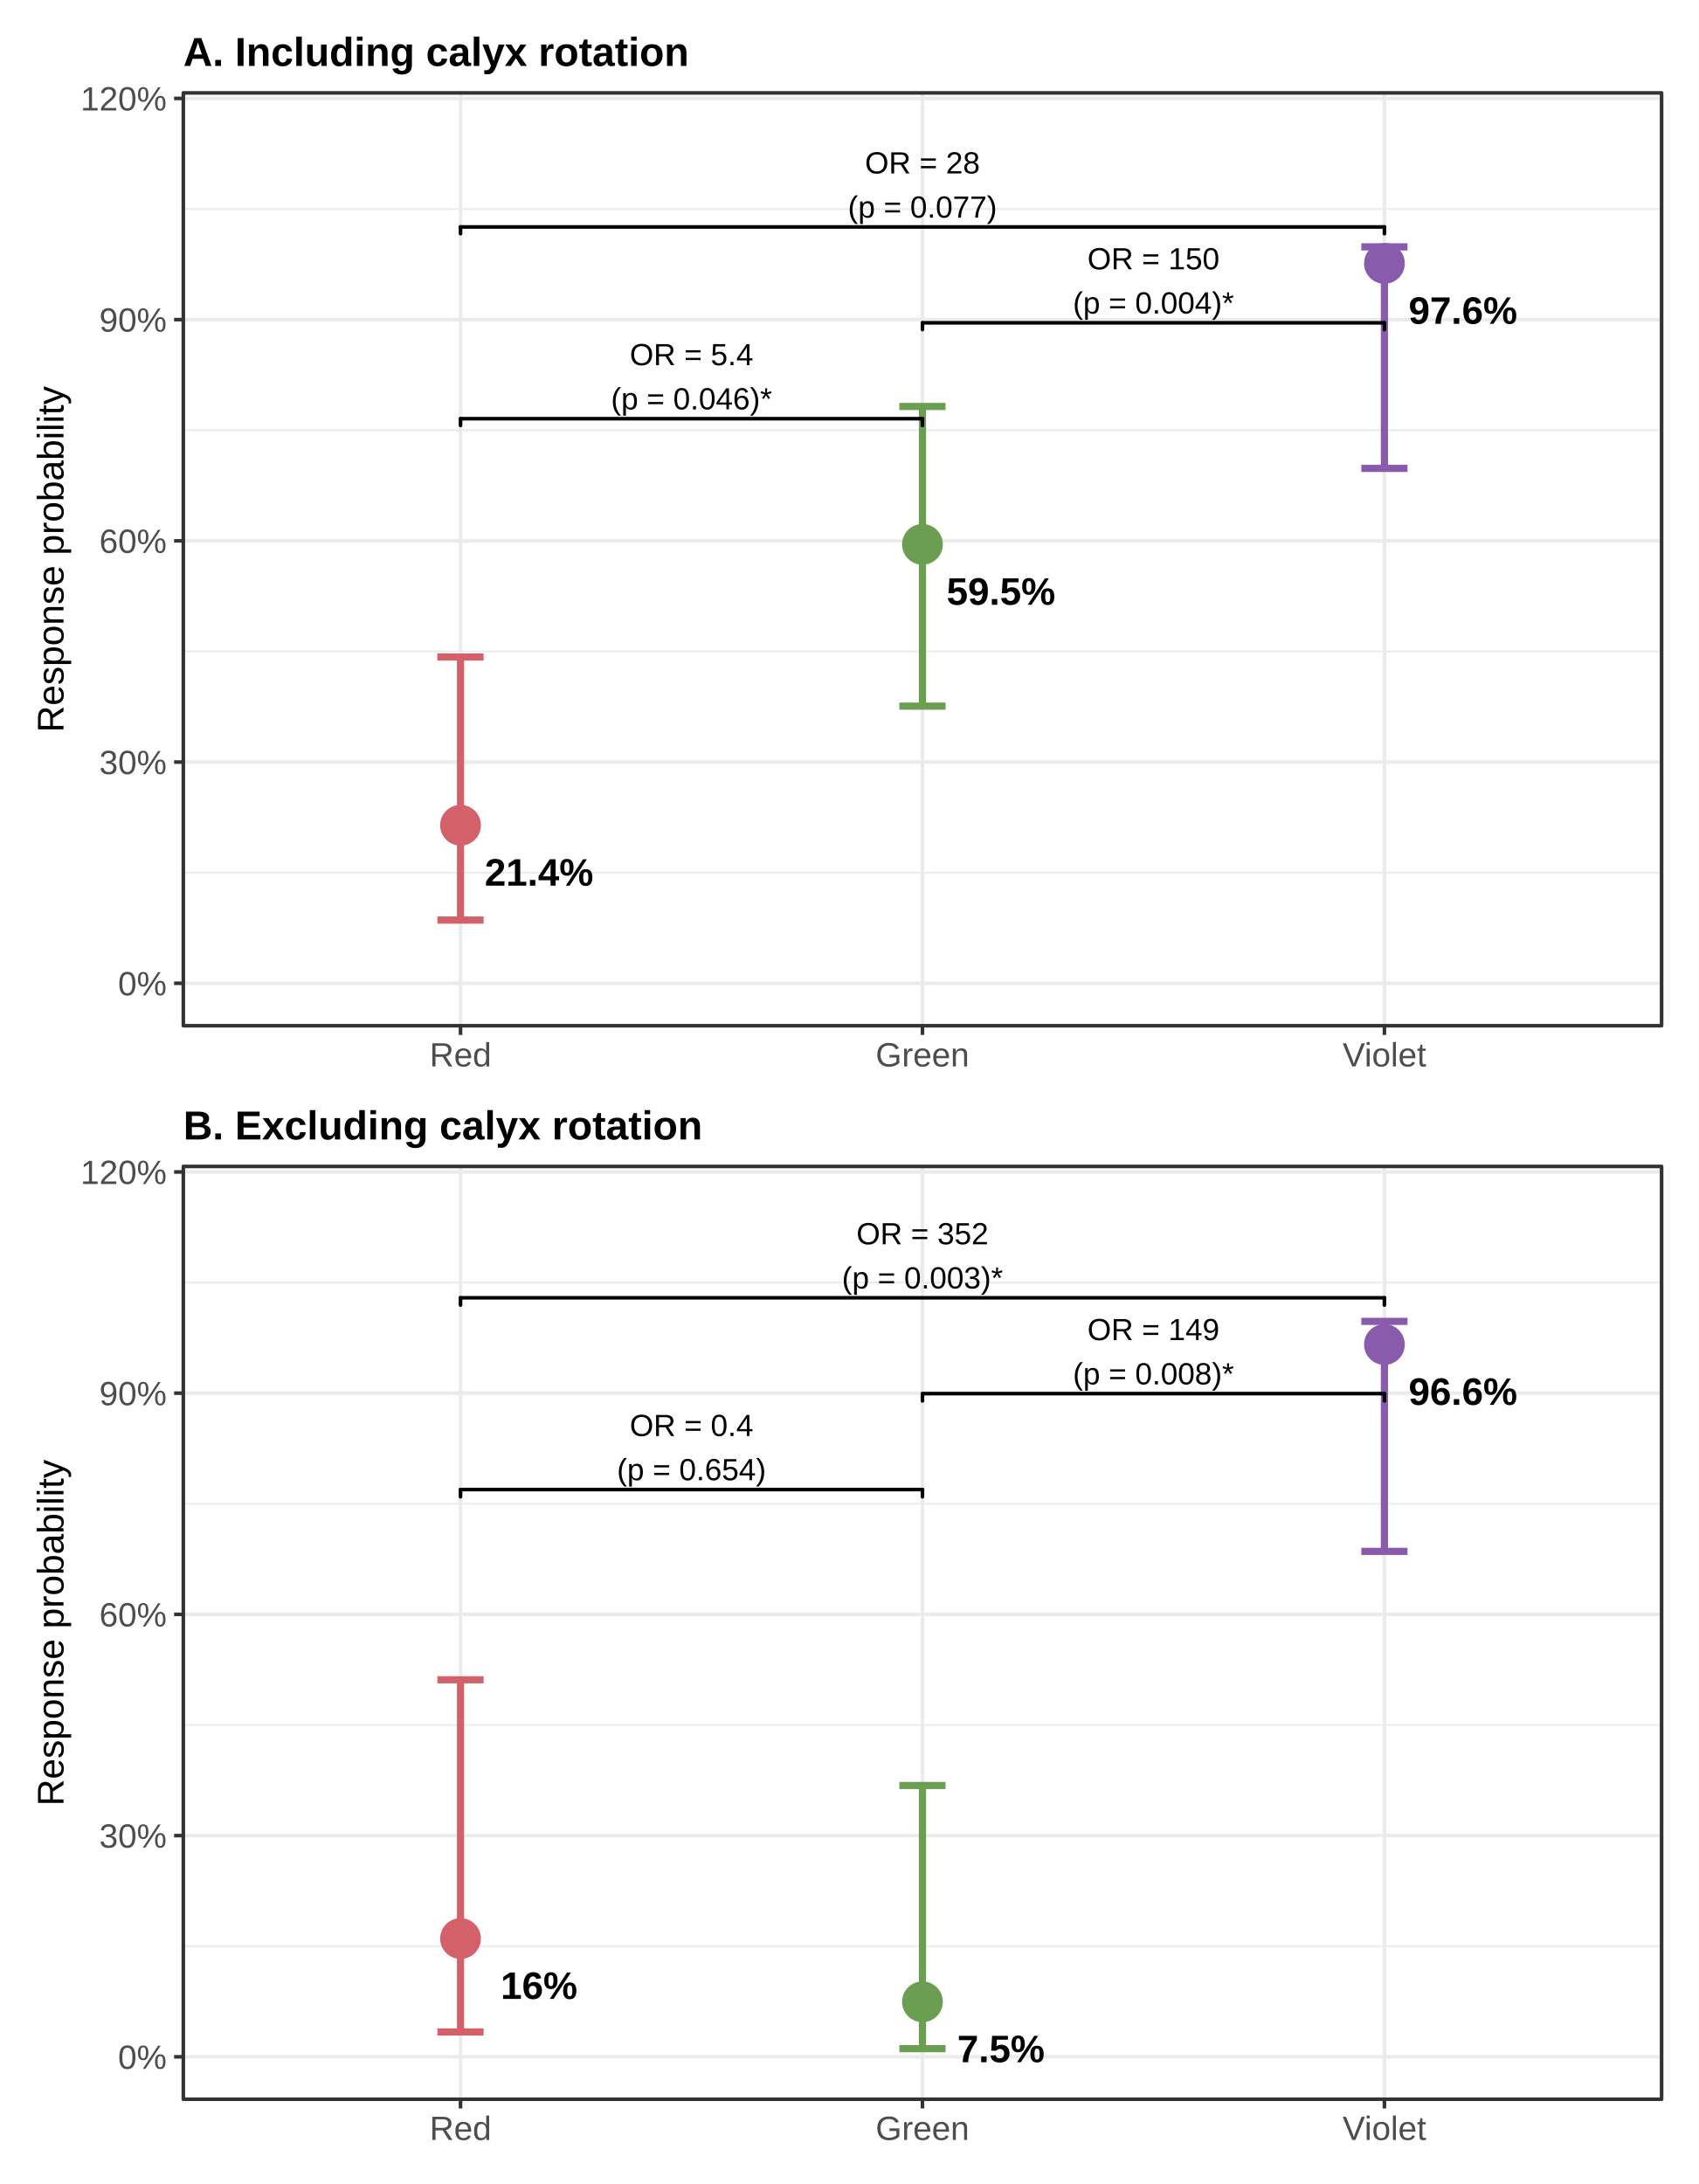
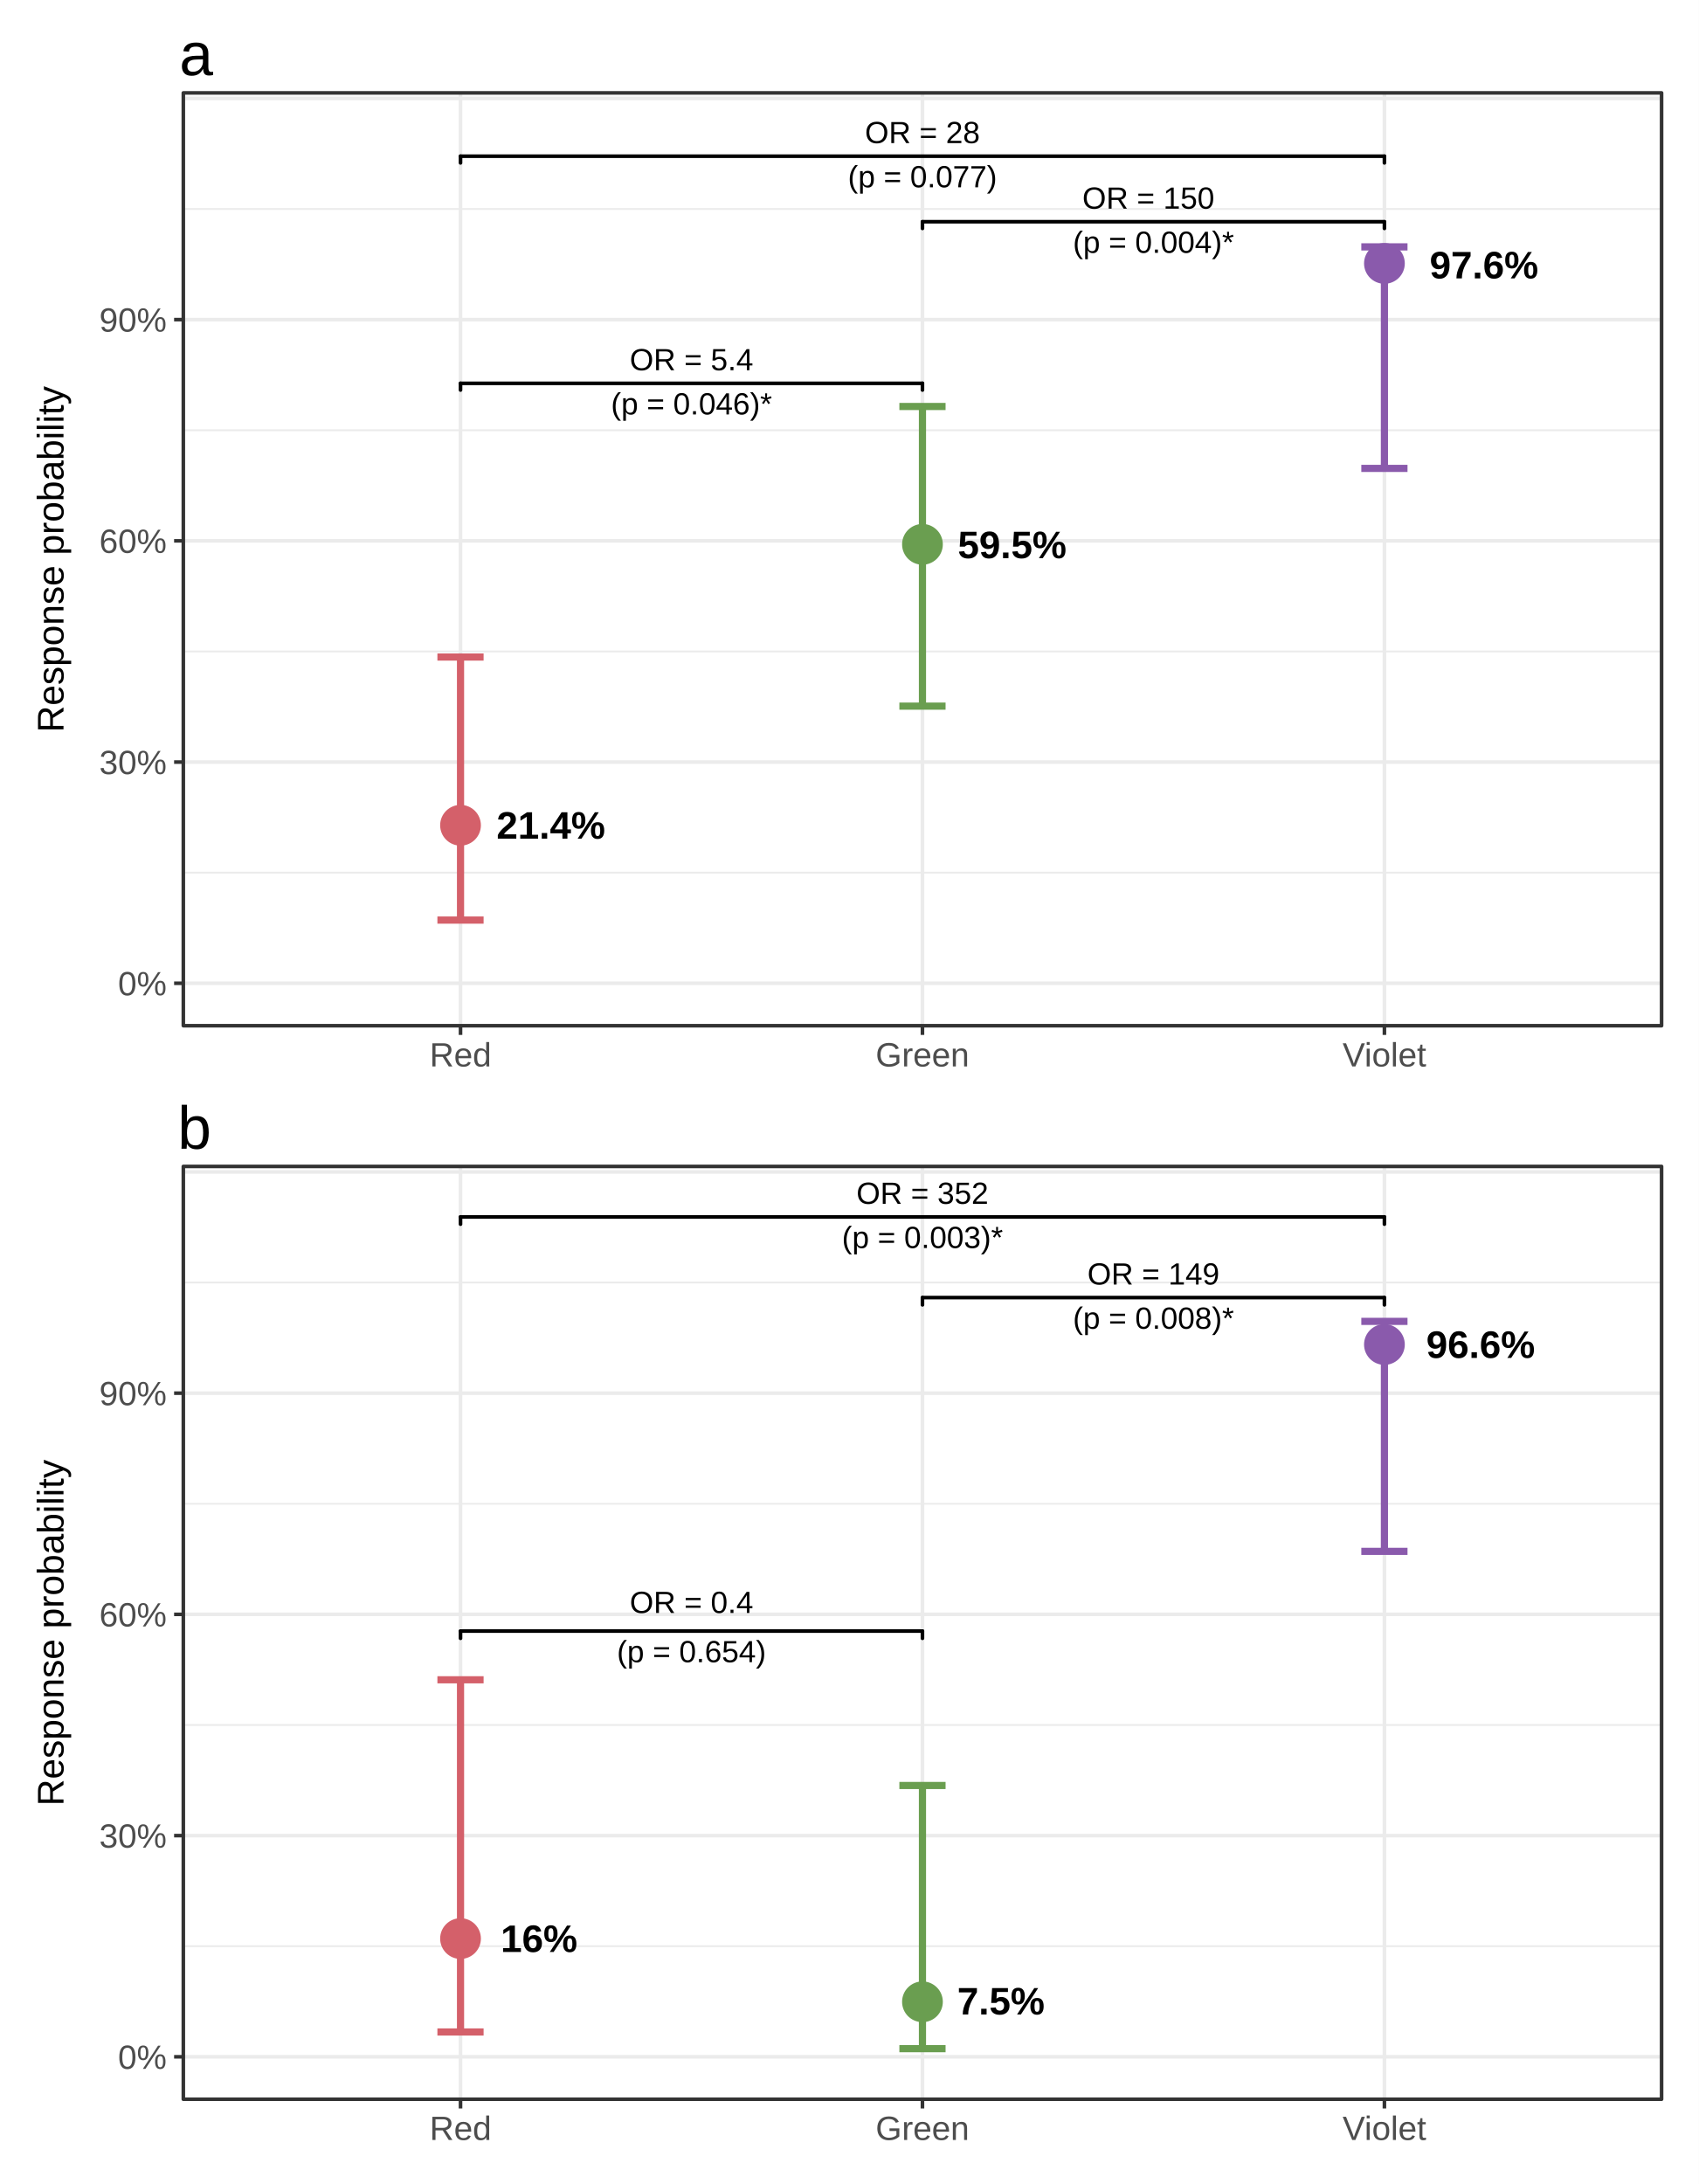
- <svg xmlns="http://www.w3.org/2000/svg" width="504.00pt" height="648.00pt" viewBox="0 0 504.00 648.00">
-   <g class="svglite">
-     <defs>
-       <style type="text/css">
+ <svg xmlns="http://www.w3.org/2000/svg" width="504.00pt" height="648.00pt" viewBox="0 0 504.00 648.00" version="1.1" id="svg76760">
+   <defs id="defs76764" />
+   <g class="svglite" id="g76758">
+     <defs id="defs76466">
+       <style type="text/css" id="style76464">
    .svglite line, .svglite polyline, .svglite polygon, .svglite path, .svglite rect, .svglite circle {
      fill: none;
      stroke: #000000;
      stroke-linecap: round;
      stroke-linejoin: round;
      stroke-miterlimit: 10.00;
    }
    .svglite text {
      white-space: pre;
    }
    .svglite g.glyphgroup path {
      fill: inherit;
      stroke: none;
    }
  </style>
    </defs>
-     <rect width="100%" height="100%" style="stroke: none; fill: #FFFFFF;" />
-     <defs>
+     <rect width="100%" height="100%" style="stroke: none; fill: #FFFFFF;" id="rect76468" />
+     <defs id="defs76473">
      <clipPath id="cpMC4wMHw1MDQuMDB8MC4wMHw2NDguMDA=">
-         <rect x="0.00" y="0.00" width="504.00" height="648.00" />
+         <rect x="0.00" y="0.00" width="504.00" height="648.00" id="rect76470" />
      </clipPath>
    </defs>
-     <g clip-path="url(#cpMC4wMHw1MDQuMDB8MC4wMHw2NDguMDA=)">
-       <rect x="0.00" y="0.00" width="504.00" height="648.00" style="stroke-width: 1.07; stroke: #FFFFFF; fill: #FFFFFF;" />
+     <g clip-path="url(#cpMC4wMHw1MDQuMDB8MC4wMHw2NDguMDA=)" id="g76477">
+       <rect x="0.00" y="0.00" width="504.00" height="648.00" style="stroke-width: 1.07; stroke: #FFFFFF; fill: #FFFFFF;" id="rect76475" />
    </g>
-     <defs>
+     <defs id="defs76482">
      <clipPath id="cpNTQuNDB8NDkzLjA0fDI3LjU2fDYyMi44NA==">
-         <rect x="54.40" y="27.56" width="438.64" height="595.29" />
+         <rect x="54.40" y="27.56" width="438.64" height="595.29" id="rect76479" />
      </clipPath>
    </defs>
-     <g clip-path="url(#cpNTQuNDB8NDkzLjA0fDI3LjU2fDYyMi44NA==)">
- </g>
-     <g clip-path="url(#cpMC4wMHw1MDQuMDB8MC4wMHw2NDguMDA=)">
- </g>
-     <defs>
+     <g clip-path="url(#cpNTQuNDB8NDkzLjA0fDI3LjU2fDYyMi44NA==)" id="g76484" />
+     <g clip-path="url(#cpMC4wMHw1MDQuMDB8MC4wMHw2NDguMDA=)" id="g76486" />
+     <defs id="defs76491">
      <clipPath id="cpNS40OHw0OTguNTJ8NS40OHwzMjQuMDA=">
-         <rect x="5.48" y="5.48" width="493.04" height="318.52" />
+         <rect x="5.48" y="5.48" width="493.04" height="318.52" id="rect76488" />
      </clipPath>
    </defs>
-     <g clip-path="url(#cpNS40OHw0OTguNTJ8NS40OHwzMjQuMDA=)">
-       <rect x="5.48" y="5.48" width="493.04" height="318.52" style="stroke-width: 1.07; stroke: #FFFFFF; fill: #FFFFFF;" />
+     <g clip-path="url(#cpNS40OHw0OTguNTJ8NS40OHwzMjQuMDA=)" id="g76495">
+       <rect x="5.48" y="5.48" width="493.04" height="318.52" style="stroke-width: 1.07; stroke: #FFFFFF; fill: #FFFFFF;" id="rect76493" />
    </g>
-     <g clip-path="url(#cpMC4wMHw1MDQuMDB8MC4wMHw2NDguMDA=)">
- </g>
-     <defs>
+     <g clip-path="url(#cpMC4wMHw1MDQuMDB8MC4wMHw2NDguMDA=)" id="g76497" />
+     <defs id="defs76502">
      <clipPath id="cpNS40OHw0OTguNTJ8MzI0LjAwfDY0Mi41Mg==">
-         <rect x="5.48" y="324.00" width="493.04" height="318.52" />
+         <rect x="5.48" y="324.00" width="493.04" height="318.52" id="rect76499" />
      </clipPath>
    </defs>
-     <g clip-path="url(#cpNS40OHw0OTguNTJ8MzI0LjAwfDY0Mi41Mg==)">
-       <rect x="5.48" y="324.00" width="493.04" height="318.52" style="stroke-width: 1.07; stroke: #FFFFFF; fill: #FFFFFF;" />
+     <g clip-path="url(#cpNS40OHw0OTguNTJ8MzI0LjAwfDY0Mi41Mg==)" id="g76506">
+       <rect x="5.48" y="324.00" width="493.04" height="318.52" style="stroke-width: 1.07; stroke: #FFFFFF; fill: #FFFFFF;" id="rect76504" />
    </g>
-     <g clip-path="url(#cpMC4wMHw1MDQuMDB8MC4wMHw2NDguMDA=)">
-       <rect x="54.40" y="27.56" width="438.64" height="276.77" style="stroke-width: 1.07; stroke: none; fill: #FFFFFF;" />
-       <polyline points="54.40,258.92 493.04,258.92 " style="stroke-width: 0.53; stroke: #EBEBEB; stroke-linecap: butt;" />
-       <polyline points="54.40,193.29 493.04,193.29 " style="stroke-width: 0.53; stroke: #EBEBEB; stroke-linecap: butt;" />
-       <polyline points="54.40,127.65 493.04,127.65 " style="stroke-width: 0.53; stroke: #EBEBEB; stroke-linecap: butt;" />
-       <polyline points="54.40,62.01 493.04,62.01 " style="stroke-width: 0.53; stroke: #EBEBEB; stroke-linecap: butt;" />
-       <polyline points="54.40,291.74 493.04,291.74 " style="stroke-width: 1.07; stroke: #EBEBEB; stroke-linecap: butt;" />
-       <polyline points="54.40,226.11 493.04,226.11 " style="stroke-width: 1.07; stroke: #EBEBEB; stroke-linecap: butt;" />
-       <polyline points="54.40,160.47 493.04,160.47 " style="stroke-width: 1.07; stroke: #EBEBEB; stroke-linecap: butt;" />
-       <polyline points="54.40,94.83 493.04,94.83 " style="stroke-width: 1.07; stroke: #EBEBEB; stroke-linecap: butt;" />
-       <polyline points="54.40,29.20 493.04,29.20 " style="stroke-width: 1.07; stroke: #EBEBEB; stroke-linecap: butt;" />
-       <polyline points="136.65,304.32 136.65,27.56 " style="stroke-width: 1.07; stroke: #EBEBEB; stroke-linecap: butt;" />
-       <polyline points="273.72,304.32 273.72,27.56 " style="stroke-width: 1.07; stroke: #EBEBEB; stroke-linecap: butt;" />
-       <polyline points="410.80,304.32 410.80,27.56 " style="stroke-width: 1.07; stroke: #EBEBEB; stroke-linecap: butt;" />
-       <polyline points="129.79,194.94 143.50,194.94 " style="stroke-width: 2.13; stroke: #D4606A; stroke-linecap: butt;" />
-       <polyline points="136.65,194.94 136.65,272.99 " style="stroke-width: 2.13; stroke: #D4606A; stroke-linecap: butt;" />
-       <polyline points="129.79,272.99 143.50,272.99 " style="stroke-width: 2.13; stroke: #D4606A; stroke-linecap: butt;" />
-       <polyline points="266.87,120.61 280.58,120.61 " style="stroke-width: 2.13; stroke: #6A9E50; stroke-linecap: butt;" />
-       <polyline points="273.72,120.61 273.72,209.51 " style="stroke-width: 2.13; stroke: #6A9E50; stroke-linecap: butt;" />
-       <polyline points="266.87,209.51 280.58,209.51 " style="stroke-width: 2.13; stroke: #6A9E50; stroke-linecap: butt;" />
-       <polyline points="403.94,73.25 417.65,73.25 " style="stroke-width: 2.13; stroke: #8A5AAC; stroke-linecap: butt;" />
-       <polyline points="410.80,73.25 410.80,138.98 " style="stroke-width: 2.13; stroke: #8A5AAC; stroke-linecap: butt;" />
-       <polyline points="403.94,138.98 417.65,138.98 " style="stroke-width: 2.13; stroke: #8A5AAC; stroke-linecap: butt;" />
-       <circle cx="136.65" cy="244.86" r="5.69" style="stroke-width: 0.71; stroke: #D4606A; fill: #D4606A;" />
-       <circle cx="273.72" cy="161.51" r="5.69" style="stroke-width: 0.71; stroke: #6A9E50; fill: #6A9E50;" />
-       <circle cx="410.80" cy="78.16" r="5.69" style="stroke-width: 0.71; stroke: #8A5AAC; fill: #8A5AAC;" />
-       <text x="159.95" y="262.77" text-anchor="middle" style="font-size: 11.38px; font-weight: bold; font-family: &quot;Arial&quot;;" textLength="32.25px" lengthAdjust="spacingAndGlyphs">21.4%</text>
-       <text x="297.02" y="179.43" text-anchor="middle" style="font-size: 11.38px; font-weight: bold; font-family: &quot;Arial&quot;;" textLength="32.25px" lengthAdjust="spacingAndGlyphs">59.5%</text>
-       <text x="434.10" y="96.08" text-anchor="middle" style="font-size: 11.38px; font-weight: bold; font-family: &quot;Arial&quot;;" textLength="32.25px" lengthAdjust="spacingAndGlyphs">97.6%</text>
-       <text x="342.26" y="79.91" text-anchor="middle" style="font-size: 9.10px; font-family: &quot;Arial&quot;;" textLength="39.20px" lengthAdjust="spacingAndGlyphs">OR = 150</text>
-       <text x="342.26" y="93.02" text-anchor="middle" style="font-size: 9.10px; font-family: &quot;Arial&quot;;" textLength="47.81px" lengthAdjust="spacingAndGlyphs">(p = 0.004)*</text>
-       <line x1="273.72" y1="97.78" x2="273.72" y2="95.79" style="stroke-width: 1.07;" />
-       <line x1="273.72" y1="95.79" x2="410.80" y2="95.79" style="stroke-width: 1.07;" />
-       <line x1="410.80" y1="95.79" x2="410.80" y2="97.78" style="stroke-width: 1.07;" />
-       <text x="205.19" y="108.35" text-anchor="middle" style="font-size: 9.10px; font-family: &quot;Arial&quot;;" textLength="36.67px" lengthAdjust="spacingAndGlyphs">OR = 5.4</text>
-       <text x="205.19" y="121.46" text-anchor="middle" style="font-size: 9.10px; font-family: &quot;Arial&quot;;" textLength="47.81px" lengthAdjust="spacingAndGlyphs">(p = 0.046)*</text>
-       <line x1="273.72" y1="126.23" x2="273.72" y2="124.23" style="stroke-width: 1.07;" />
-       <line x1="273.72" y1="124.23" x2="136.65" y2="124.23" style="stroke-width: 1.07;" />
-       <line x1="136.65" y1="124.23" x2="136.65" y2="126.23" style="stroke-width: 1.07;" />
-       <text x="273.72" y="51.46" text-anchor="middle" style="font-size: 9.10px; font-family: &quot;Arial&quot;;" textLength="34.14px" lengthAdjust="spacingAndGlyphs">OR = 28</text>
-       <text x="273.72" y="64.57" text-anchor="middle" style="font-size: 9.10px; font-family: &quot;Arial&quot;;" textLength="44.28px" lengthAdjust="spacingAndGlyphs">(p = 0.077)</text>
-       <line x1="136.65" y1="69.34" x2="136.65" y2="67.34" style="stroke-width: 1.07;" />
-       <line x1="136.65" y1="67.34" x2="410.80" y2="67.34" style="stroke-width: 1.07;" />
-       <line x1="410.80" y1="67.34" x2="410.80" y2="69.34" style="stroke-width: 1.07;" />
-       <rect x="54.40" y="27.56" width="438.64" height="276.77" style="stroke-width: 1.07; stroke: #333333;" />
-       <text x="49.47" y="295.32" text-anchor="end" style="font-size: 10.00px;fill: #4D4D4D; font-family: &quot;Arial&quot;;" textLength="14.45px" lengthAdjust="spacingAndGlyphs">0%</text>
-       <text x="49.47" y="229.69" text-anchor="end" style="font-size: 10.00px;fill: #4D4D4D; font-family: &quot;Arial&quot;;" textLength="20.02px" lengthAdjust="spacingAndGlyphs">30%</text>
-       <text x="49.47" y="164.05" text-anchor="end" style="font-size: 10.00px;fill: #4D4D4D; font-family: &quot;Arial&quot;;" textLength="20.02px" lengthAdjust="spacingAndGlyphs">60%</text>
-       <text x="49.47" y="98.41" text-anchor="end" style="font-size: 10.00px;fill: #4D4D4D; font-family: &quot;Arial&quot;;" textLength="20.02px" lengthAdjust="spacingAndGlyphs">90%</text>
-       <text x="49.47" y="32.78" text-anchor="end" style="font-size: 10.00px;fill: #4D4D4D; font-family: &quot;Arial&quot;;" textLength="25.58px" lengthAdjust="spacingAndGlyphs">120%</text>
-       <polyline points="51.66,291.74 54.40,291.74 " style="stroke-width: 1.07; stroke: #333333; stroke-linecap: butt;" />
-       <polyline points="51.66,226.11 54.40,226.11 " style="stroke-width: 1.07; stroke: #333333; stroke-linecap: butt;" />
-       <polyline points="51.66,160.47 54.40,160.47 " style="stroke-width: 1.07; stroke: #333333; stroke-linecap: butt;" />
-       <polyline points="51.66,94.83 54.40,94.83 " style="stroke-width: 1.07; stroke: #333333; stroke-linecap: butt;" />
-       <polyline points="51.66,29.20 54.40,29.20 " style="stroke-width: 1.07; stroke: #333333; stroke-linecap: butt;" />
-       <polyline points="136.65,307.06 136.65,304.32 " style="stroke-width: 1.07; stroke: #333333; stroke-linecap: butt;" />
-       <polyline points="273.72,307.06 273.72,304.32 " style="stroke-width: 1.07; stroke: #333333; stroke-linecap: butt;" />
-       <polyline points="410.80,307.06 410.80,304.32 " style="stroke-width: 1.07; stroke: #333333; stroke-linecap: butt;" />
-       <text x="136.65" y="316.42" text-anchor="middle" style="font-size: 10.00px;fill: #4D4D4D; font-family: &quot;Arial&quot;;" textLength="18.34px" lengthAdjust="spacingAndGlyphs">Red</text>
-       <text x="273.72" y="316.42" text-anchor="middle" style="font-size: 10.00px;fill: #4D4D4D; font-family: &quot;Arial&quot;;" textLength="27.80px" lengthAdjust="spacingAndGlyphs">Green</text>
-       <text x="410.80" y="316.42" text-anchor="middle" style="font-size: 10.00px;fill: #4D4D4D; font-family: &quot;Arial&quot;;" textLength="24.83px" lengthAdjust="spacingAndGlyphs">Violet</text>
-       <text transform="translate(18.84,165.94) rotate(-90)" text-anchor="middle" style="font-size: 11.00px; font-family: &quot;Arial&quot;;" textLength="102.78px" lengthAdjust="spacingAndGlyphs">Response probability</text>
-       <text x="54.40" y="19.56" style="font-size: 12.00px; font-weight: bold; font-family: &quot;Arial&quot;;" textLength="149.95px" lengthAdjust="spacingAndGlyphs">A. Including calyx rotation</text>
-       <rect x="54.40" y="346.08" width="438.64" height="276.77" style="stroke-width: 1.07; stroke: none; fill: #FFFFFF;" />
-       <polyline points="54.40,577.44 493.04,577.44 " style="stroke-width: 0.53; stroke: #EBEBEB; stroke-linecap: butt;" />
-       <polyline points="54.40,511.81 493.04,511.81 " style="stroke-width: 0.53; stroke: #EBEBEB; stroke-linecap: butt;" />
-       <polyline points="54.40,446.17 493.04,446.17 " style="stroke-width: 0.53; stroke: #EBEBEB; stroke-linecap: butt;" />
-       <polyline points="54.40,380.53 493.04,380.53 " style="stroke-width: 0.53; stroke: #EBEBEB; stroke-linecap: butt;" />
-       <polyline points="54.40,610.26 493.04,610.26 " style="stroke-width: 1.07; stroke: #EBEBEB; stroke-linecap: butt;" />
-       <polyline points="54.40,544.63 493.04,544.63 " style="stroke-width: 1.07; stroke: #EBEBEB; stroke-linecap: butt;" />
-       <polyline points="54.40,478.99 493.04,478.99 " style="stroke-width: 1.07; stroke: #EBEBEB; stroke-linecap: butt;" />
-       <polyline points="54.40,413.35 493.04,413.35 " style="stroke-width: 1.07; stroke: #EBEBEB; stroke-linecap: butt;" />
-       <polyline points="54.40,347.72 493.04,347.72 " style="stroke-width: 1.07; stroke: #EBEBEB; stroke-linecap: butt;" />
-       <polyline points="136.65,622.84 136.65,346.08 " style="stroke-width: 1.07; stroke: #EBEBEB; stroke-linecap: butt;" />
-       <polyline points="273.72,622.84 273.72,346.08 " style="stroke-width: 1.07; stroke: #EBEBEB; stroke-linecap: butt;" />
-       <polyline points="410.80,622.84 410.80,346.08 " style="stroke-width: 1.07; stroke: #EBEBEB; stroke-linecap: butt;" />
-       <polyline points="129.79,498.40 143.50,498.40 " style="stroke-width: 2.13; stroke: #D4606A; stroke-linecap: butt;" />
-       <polyline points="136.65,498.40 136.65,602.89 " style="stroke-width: 2.13; stroke: #D4606A; stroke-linecap: butt;" />
-       <polyline points="129.79,602.89 143.50,602.89 " style="stroke-width: 2.13; stroke: #D4606A; stroke-linecap: butt;" />
-       <polyline points="266.87,529.76 280.58,529.76 " style="stroke-width: 2.13; stroke: #6A9E50; stroke-linecap: butt;" />
-       <polyline points="273.72,529.76 273.72,607.85 " style="stroke-width: 2.13; stroke: #6A9E50; stroke-linecap: butt;" />
-       <polyline points="266.87,607.85 280.58,607.85 " style="stroke-width: 2.13; stroke: #6A9E50; stroke-linecap: butt;" />
-       <polyline points="403.94,392.06 417.65,392.06 " style="stroke-width: 2.13; stroke: #8A5AAC; stroke-linecap: butt;" />
-       <polyline points="410.80,392.06 410.80,460.30 " style="stroke-width: 2.13; stroke: #8A5AAC; stroke-linecap: butt;" />
-       <polyline points="403.94,460.30 417.65,460.30 " style="stroke-width: 2.13; stroke: #8A5AAC; stroke-linecap: butt;" />
-       <circle cx="136.65" cy="575.18" r="5.69" style="stroke-width: 0.71; stroke: #D4606A; fill: #D4606A;" />
-       <circle cx="273.72" cy="593.94" r="5.69" style="stroke-width: 0.71; stroke: #6A9E50; fill: #6A9E50;" />
-       <circle cx="410.80" cy="398.92" r="5.69" style="stroke-width: 0.71; stroke: #8A5AAC; fill: #8A5AAC;" />
-       <text x="159.95" y="593.09" text-anchor="middle" style="font-size: 11.38px; font-weight: bold; font-family: &quot;Arial&quot;;" textLength="22.77px" lengthAdjust="spacingAndGlyphs">16%</text>
-       <text x="297.02" y="611.86" text-anchor="middle" style="font-size: 11.38px; font-weight: bold; font-family: &quot;Arial&quot;;" textLength="25.92px" lengthAdjust="spacingAndGlyphs">7.5%</text>
-       <text x="434.10" y="416.83" text-anchor="middle" style="font-size: 11.38px; font-weight: bold; font-family: &quot;Arial&quot;;" textLength="32.25px" lengthAdjust="spacingAndGlyphs">96.6%</text>
-       <text x="342.26" y="397.62" text-anchor="middle" style="font-size: 9.10px; font-family: &quot;Arial&quot;;" textLength="39.20px" lengthAdjust="spacingAndGlyphs">OR = 149</text>
-       <text x="342.26" y="410.74" text-anchor="middle" style="font-size: 9.10px; font-family: &quot;Arial&quot;;" textLength="47.81px" lengthAdjust="spacingAndGlyphs">(p = 0.008)*</text>
-       <line x1="273.72" y1="415.66" x2="273.72" y2="413.50" style="stroke-width: 1.07;" />
-       <line x1="273.72" y1="413.50" x2="410.80" y2="413.50" style="stroke-width: 1.07;" />
-       <line x1="410.80" y1="413.50" x2="410.80" y2="415.66" style="stroke-width: 1.07;" />
-       <text x="205.19" y="426.07" text-anchor="middle" style="font-size: 9.10px; font-family: &quot;Arial&quot;;" textLength="36.67px" lengthAdjust="spacingAndGlyphs">OR = 0.4</text>
-       <text x="205.19" y="439.18" text-anchor="middle" style="font-size: 9.10px; font-family: &quot;Arial&quot;;" textLength="44.28px" lengthAdjust="spacingAndGlyphs">(p = 0.654)</text>
-       <line x1="273.72" y1="444.10" x2="273.72" y2="441.95" style="stroke-width: 1.07;" />
-       <line x1="273.72" y1="441.95" x2="136.65" y2="441.95" style="stroke-width: 1.07;" />
-       <line x1="136.65" y1="441.95" x2="136.65" y2="444.10" style="stroke-width: 1.07;" />
-       <text x="273.72" y="369.18" text-anchor="middle" style="font-size: 9.10px; font-family: &quot;Arial&quot;;" textLength="39.20px" lengthAdjust="spacingAndGlyphs">OR = 352</text>
-       <text x="273.72" y="382.29" text-anchor="middle" style="font-size: 9.10px; font-family: &quot;Arial&quot;;" textLength="47.81px" lengthAdjust="spacingAndGlyphs">(p = 0.003)*</text>
-       <line x1="136.65" y1="387.22" x2="136.65" y2="385.06" style="stroke-width: 1.07;" />
-       <line x1="136.65" y1="385.06" x2="410.80" y2="385.06" style="stroke-width: 1.07;" />
-       <line x1="410.80" y1="385.06" x2="410.80" y2="387.22" style="stroke-width: 1.07;" />
-       <rect x="54.40" y="346.08" width="438.64" height="276.77" style="stroke-width: 1.07; stroke: #333333;" />
-       <text x="49.47" y="613.84" text-anchor="end" style="font-size: 10.00px;fill: #4D4D4D; font-family: &quot;Arial&quot;;" textLength="14.45px" lengthAdjust="spacingAndGlyphs">0%</text>
-       <text x="49.47" y="548.21" text-anchor="end" style="font-size: 10.00px;fill: #4D4D4D; font-family: &quot;Arial&quot;;" textLength="20.02px" lengthAdjust="spacingAndGlyphs">30%</text>
-       <text x="49.47" y="482.57" text-anchor="end" style="font-size: 10.00px;fill: #4D4D4D; font-family: &quot;Arial&quot;;" textLength="20.02px" lengthAdjust="spacingAndGlyphs">60%</text>
-       <text x="49.47" y="416.94" text-anchor="end" style="font-size: 10.00px;fill: #4D4D4D; font-family: &quot;Arial&quot;;" textLength="20.02px" lengthAdjust="spacingAndGlyphs">90%</text>
-       <text x="49.47" y="351.30" text-anchor="end" style="font-size: 10.00px;fill: #4D4D4D; font-family: &quot;Arial&quot;;" textLength="25.58px" lengthAdjust="spacingAndGlyphs">120%</text>
-       <polyline points="51.66,610.26 54.40,610.26 " style="stroke-width: 1.07; stroke: #333333; stroke-linecap: butt;" />
-       <polyline points="51.66,544.63 54.40,544.63 " style="stroke-width: 1.07; stroke: #333333; stroke-linecap: butt;" />
-       <polyline points="51.66,478.99 54.40,478.99 " style="stroke-width: 1.07; stroke: #333333; stroke-linecap: butt;" />
-       <polyline points="51.66,413.35 54.40,413.35 " style="stroke-width: 1.07; stroke: #333333; stroke-linecap: butt;" />
-       <polyline points="51.66,347.72 54.40,347.72 " style="stroke-width: 1.07; stroke: #333333; stroke-linecap: butt;" />
-       <polyline points="136.65,625.58 136.65,622.84 " style="stroke-width: 1.07; stroke: #333333; stroke-linecap: butt;" />
-       <polyline points="273.72,625.58 273.72,622.84 " style="stroke-width: 1.07; stroke: #333333; stroke-linecap: butt;" />
-       <polyline points="410.80,625.58 410.80,622.84 " style="stroke-width: 1.07; stroke: #333333; stroke-linecap: butt;" />
-       <text x="136.65" y="634.94" text-anchor="middle" style="font-size: 10.00px;fill: #4D4D4D; font-family: &quot;Arial&quot;;" textLength="18.34px" lengthAdjust="spacingAndGlyphs">Red</text>
-       <text x="273.72" y="634.94" text-anchor="middle" style="font-size: 10.00px;fill: #4D4D4D; font-family: &quot;Arial&quot;;" textLength="27.80px" lengthAdjust="spacingAndGlyphs">Green</text>
-       <text x="410.80" y="634.94" text-anchor="middle" style="font-size: 10.00px;fill: #4D4D4D; font-family: &quot;Arial&quot;;" textLength="24.83px" lengthAdjust="spacingAndGlyphs">Violet</text>
-       <text transform="translate(18.84,484.46) rotate(-90)" text-anchor="middle" style="font-size: 11.00px; font-family: &quot;Arial&quot;;" textLength="102.78px" lengthAdjust="spacingAndGlyphs">Response probability</text>
-       <text x="54.40" y="338.08" style="font-size: 12.00px; font-weight: bold; font-family: &quot;Arial&quot;;" textLength="153.97px" lengthAdjust="spacingAndGlyphs">B. Excluding calyx rotation</text>
+     <g clip-path="url(#cpMC4wMHw1MDQuMDB8MC4wMHw2NDguMDA=)" id="g76756">
+       <rect x="54.40" y="27.56" width="438.64" height="276.77" style="stroke-width: 1.07; stroke: none; fill: #FFFFFF;" id="rect76508" />
+       <polyline points="54.40,258.92 493.04,258.92 " style="stroke-width: 0.53; stroke: #EBEBEB; stroke-linecap: butt;" id="polyline76510" />
+       <polyline points="54.40,193.29 493.04,193.29 " style="stroke-width: 0.53; stroke: #EBEBEB; stroke-linecap: butt;" id="polyline76512" />
+       <polyline points="54.40,127.65 493.04,127.65 " style="stroke-width: 0.53; stroke: #EBEBEB; stroke-linecap: butt;" id="polyline76514" />
+       <polyline points="54.40,62.01 493.04,62.01 " style="stroke-width: 0.53; stroke: #EBEBEB; stroke-linecap: butt;" id="polyline76516" />
+       <polyline points="54.40,291.74 493.04,291.74 " style="stroke-width: 1.07; stroke: #EBEBEB; stroke-linecap: butt;" id="polyline76518" />
+       <polyline points="54.40,226.11 493.04,226.11 " style="stroke-width: 1.07; stroke: #EBEBEB; stroke-linecap: butt;" id="polyline76520" />
+       <polyline points="54.40,160.47 493.04,160.47 " style="stroke-width: 1.07; stroke: #EBEBEB; stroke-linecap: butt;" id="polyline76522" />
+       <polyline points="54.40,94.83 493.04,94.83 " style="stroke-width: 1.07; stroke: #EBEBEB; stroke-linecap: butt;" id="polyline76524" />
+       <polyline points="54.40,29.20 493.04,29.20 " style="stroke-width: 1.07; stroke: #EBEBEB; stroke-linecap: butt;" id="polyline76526" />
+       <polyline points="136.65,304.32 136.65,27.56 " style="stroke-width: 1.07; stroke: #EBEBEB; stroke-linecap: butt;" id="polyline76528" />
+       <polyline points="273.72,304.32 273.72,27.56 " style="stroke-width: 1.07; stroke: #EBEBEB; stroke-linecap: butt;" id="polyline76530" />
+       <polyline points="410.80,304.32 410.80,27.56 " style="stroke-width: 1.07; stroke: #EBEBEB; stroke-linecap: butt;" id="polyline76532" />
+       <polyline points="129.79,194.94 143.50,194.94 " style="stroke-width: 2.13; stroke: #D4606A; stroke-linecap: butt;" id="polyline76534" />
+       <polyline points="136.65,194.94 136.65,272.99 " style="stroke-width: 2.13; stroke: #D4606A; stroke-linecap: butt;" id="polyline76536" />
+       <polyline points="129.79,272.99 143.50,272.99 " style="stroke-width: 2.13; stroke: #D4606A; stroke-linecap: butt;" id="polyline76538" />
+       <polyline points="266.87,120.61 280.58,120.61 " style="stroke-width: 2.13; stroke: #6A9E50; stroke-linecap: butt;" id="polyline76540" />
+       <polyline points="273.72,120.61 273.72,209.51 " style="stroke-width: 2.13; stroke: #6A9E50; stroke-linecap: butt;" id="polyline76542" />
+       <polyline points="266.87,209.51 280.58,209.51 " style="stroke-width: 2.13; stroke: #6A9E50; stroke-linecap: butt;" id="polyline76544" />
+       <polyline points="403.94,73.25 417.65,73.25 " style="stroke-width: 2.13; stroke: #8A5AAC; stroke-linecap: butt;" id="polyline76546" />
+       <polyline points="410.80,73.25 410.80,138.98 " style="stroke-width: 2.13; stroke: #8A5AAC; stroke-linecap: butt;" id="polyline76548" />
+       <polyline points="403.94,138.98 417.65,138.98 " style="stroke-width: 2.13; stroke: #8A5AAC; stroke-linecap: butt;" id="polyline76550" />
+       <circle cx="136.65" cy="244.86" r="5.69" style="stroke-width: 0.71; stroke: #D4606A; fill: #D4606A;" id="circle76552" />
+       <circle cx="273.72" cy="161.51" r="5.69" style="stroke-width: 0.71; stroke: #6A9E50; fill: #6A9E50;" id="circle76554" />
+       <circle cx="410.80" cy="78.16" r="5.69" style="stroke-width: 0.71; stroke: #8A5AAC; fill: #8A5AAC;" id="circle76556" />
+       <text x="159.95" y="262.77" text-anchor="middle" style="font-weight:bold;font-size:11.38px;font-family:Arial" textLength="32.25" lengthAdjust="spacingAndGlyphs" id="text76558" transform="translate(3.513253,-13.93143)">21.4%</text>
+       <text x="297.02" y="179.43" text-anchor="middle" style="font-weight:bold;font-size:11.38px;font-family:Arial" textLength="32.25" lengthAdjust="spacingAndGlyphs" id="text76560" transform="translate(3.318072,-13.81284)">59.5%</text>
+       <text x="434.1" y="96.08" text-anchor="middle" style="font-weight:bold;font-size:11.38px;font-family:Arial" textLength="32.25" lengthAdjust="spacingAndGlyphs" id="text76562" transform="translate(6.245783,-13.48005)">97.6%</text>
+       <text x="342.26" y="79.91" text-anchor="middle" style="font-size:9.1px;font-family:Arial" textLength="39.2" lengthAdjust="spacingAndGlyphs" id="text76564" transform="translate(-1.5,-18)">OR = 150</text>
+       <text x="342.26" y="93.02" text-anchor="middle" style="font-size:9.1px;font-family:Arial" textLength="47.81" lengthAdjust="spacingAndGlyphs" id="text76566" transform="translate(0,-18)">(p = 0.004)*</text>
+       <line x1="273.72" y1="67.78" x2="273.72" y2="65.79" style="stroke-width:1.07" id="line76568" />
+       <line x1="273.72" y1="65.79" x2="410.8" y2="65.79" style="stroke-width:1.07" id="line76570" />
+       <line x1="410.8" y1="65.79" x2="410.8" y2="67.78" style="stroke-width:1.07" id="line76572" />
+       <text x="205.19" y="108.35" text-anchor="middle" style="font-size:9.1px;font-family:Arial" textLength="36.67" lengthAdjust="spacingAndGlyphs" id="text76574" transform="translate(0,1.5)">OR = 5.4</text>
+       <text x="205.19" y="121.46" text-anchor="middle" style="font-size:9.1px;font-family:Arial" textLength="47.81" lengthAdjust="spacingAndGlyphs" id="text76576" transform="translate(0,1.5)">(p = 0.046)*</text>
+       <line x1="273.72" y1="115.73" x2="273.72" y2="113.73" style="stroke-width:1.07" id="line76578" />
+       <line x1="273.72" y1="113.73" x2="136.65" y2="113.73" style="stroke-width:1.07" id="line76580" />
+       <line x1="136.65" y1="113.73" x2="136.65" y2="115.73" style="stroke-width:1.07" id="line76582" />
+       <text x="273.72" y="51.46" text-anchor="middle" style="font-size:9.1px;font-family:Arial" textLength="34.14" lengthAdjust="spacingAndGlyphs" id="text76584" transform="translate(0,-9)">OR = 28</text>
+       <text x="273.72" y="64.57" text-anchor="middle" style="font-size:9.1px;font-family:Arial" textLength="44.28" lengthAdjust="spacingAndGlyphs" id="text76586" transform="translate(0,-9)">(p = 0.077)</text>
+       <line x1="136.65" y1="48.34" x2="136.65" y2="46.34" style="stroke-width:1.07" id="line76588" />
+       <line x1="136.65" y1="46.34" x2="410.8" y2="46.34" style="stroke-width:1.07" id="line76590" />
+       <line x1="410.8" y1="46.34" x2="410.8" y2="48.34" style="stroke-width:1.07" id="line76592" />
+       <rect x="54.40" y="27.56" width="438.64" height="276.77" style="stroke-width: 1.07; stroke: #333333;" id="rect76594" />
+       <text x="49.47" y="295.32" text-anchor="end" style="font-size: 10.00px;fill: #4D4D4D; font-family: &quot;Arial&quot;;" textLength="14.45px" lengthAdjust="spacingAndGlyphs" id="text76596">0%</text>
+       <text x="49.47" y="229.69" text-anchor="end" style="font-size: 10.00px;fill: #4D4D4D; font-family: &quot;Arial&quot;;" textLength="20.02px" lengthAdjust="spacingAndGlyphs" id="text76598">30%</text>
+       <text x="49.47" y="164.05" text-anchor="end" style="font-size: 10.00px;fill: #4D4D4D; font-family: &quot;Arial&quot;;" textLength="20.02px" lengthAdjust="spacingAndGlyphs" id="text76600">60%</text>
+       <text x="49.47" y="98.41" text-anchor="end" style="font-size: 10.00px;fill: #4D4D4D; font-family: &quot;Arial&quot;;" textLength="20.02px" lengthAdjust="spacingAndGlyphs" id="text76602">90%</text>
+       <polyline points="51.66,291.74 54.40,291.74 " style="stroke-width: 1.07; stroke: #333333; stroke-linecap: butt;" id="polyline76606" />
+       <polyline points="51.66,226.11 54.40,226.11 " style="stroke-width: 1.07; stroke: #333333; stroke-linecap: butt;" id="polyline76608" />
+       <polyline points="51.66,160.47 54.40,160.47 " style="stroke-width: 1.07; stroke: #333333; stroke-linecap: butt;" id="polyline76610" />
+       <polyline points="51.66,94.83 54.40,94.83 " style="stroke-width: 1.07; stroke: #333333; stroke-linecap: butt;" id="polyline76612" />
+       <polyline points="136.65,307.06 136.65,304.32 " style="stroke-width: 1.07; stroke: #333333; stroke-linecap: butt;" id="polyline76616" />
+       <polyline points="273.72,307.06 273.72,304.32 " style="stroke-width: 1.07; stroke: #333333; stroke-linecap: butt;" id="polyline76618" />
+       <polyline points="410.80,307.06 410.80,304.32 " style="stroke-width: 1.07; stroke: #333333; stroke-linecap: butt;" id="polyline76620" />
+       <text x="136.65" y="316.42" text-anchor="middle" style="font-size: 10.00px;fill: #4D4D4D; font-family: &quot;Arial&quot;;" textLength="18.34px" lengthAdjust="spacingAndGlyphs" id="text76622">Red</text>
+       <text x="273.72" y="316.42" text-anchor="middle" style="font-size: 10.00px;fill: #4D4D4D; font-family: &quot;Arial&quot;;" textLength="27.80px" lengthAdjust="spacingAndGlyphs" id="text76624">Green</text>
+       <text x="410.80" y="316.42" text-anchor="middle" style="font-size: 10.00px;fill: #4D4D4D; font-family: &quot;Arial&quot;;" textLength="24.83px" lengthAdjust="spacingAndGlyphs" id="text76626">Violet</text>
+       <text transform="translate(18.84,165.94) rotate(-90)" text-anchor="middle" style="font-size: 11.00px; font-family: &quot;Arial&quot;;" textLength="102.78px" lengthAdjust="spacingAndGlyphs" id="text76628">Response probability</text>
+       <rect x="54.4" y="341.58" width="438.64" height="276.77" style="fill:#ffffff;stroke:none;stroke-width:1.07" id="rect76632" />
+       <polyline points="54.40,577.44 493.04,577.44 " style="stroke-width: 0.53; stroke: #EBEBEB; stroke-linecap: butt;" id="polyline76634" />
+       <polyline points="54.40,511.81 493.04,511.81 " style="stroke-width: 0.53; stroke: #EBEBEB; stroke-linecap: butt;" id="polyline76636" />
+       <polyline points="54.40,446.17 493.04,446.17 " style="stroke-width: 0.53; stroke: #EBEBEB; stroke-linecap: butt;" id="polyline76638" />
+       <polyline points="54.40,380.53 493.04,380.53 " style="stroke-width: 0.53; stroke: #EBEBEB; stroke-linecap: butt;" id="polyline76640" />
+       <polyline points="54.40,610.26 493.04,610.26 " style="stroke-width: 1.07; stroke: #EBEBEB; stroke-linecap: butt;" id="polyline76642" />
+       <polyline points="54.40,544.63 493.04,544.63 " style="stroke-width: 1.07; stroke: #EBEBEB; stroke-linecap: butt;" id="polyline76644" />
+       <polyline points="54.40,478.99 493.04,478.99 " style="stroke-width: 1.07; stroke: #EBEBEB; stroke-linecap: butt;" id="polyline76646" />
+       <polyline points="54.40,413.35 493.04,413.35 " style="stroke-width: 1.07; stroke: #EBEBEB; stroke-linecap: butt;" id="polyline76648" />
+       <polyline points="54.40,347.72 493.04,347.72 " style="stroke-width: 1.07; stroke: #EBEBEB; stroke-linecap: butt;" id="polyline76650" />
+       <polyline points="136.65,622.84 136.65,346.08 " style="stroke-width: 1.07; stroke: #EBEBEB; stroke-linecap: butt;" id="polyline76652" />
+       <polyline points="273.72,622.84 273.72,346.08 " style="stroke-width: 1.07; stroke: #EBEBEB; stroke-linecap: butt;" id="polyline76654" />
+       <polyline points="410.80,622.84 410.80,346.08 " style="stroke-width: 1.07; stroke: #EBEBEB; stroke-linecap: butt;" id="polyline76656" />
+       <polyline points="129.79,498.40 143.50,498.40 " style="stroke-width: 2.13; stroke: #D4606A; stroke-linecap: butt;" id="polyline76658" />
+       <polyline points="136.65,498.40 136.65,602.89 " style="stroke-width: 2.13; stroke: #D4606A; stroke-linecap: butt;" id="polyline76660" />
+       <polyline points="129.79,602.89 143.50,602.89 " style="stroke-width: 2.13; stroke: #D4606A; stroke-linecap: butt;" id="polyline76662" />
+       <polyline points="266.87,529.76 280.58,529.76 " style="stroke-width: 2.13; stroke: #6A9E50; stroke-linecap: butt;" id="polyline76664" />
+       <polyline points="273.72,529.76 273.72,607.85 " style="stroke-width: 2.13; stroke: #6A9E50; stroke-linecap: butt;" id="polyline76666" />
+       <polyline points="266.87,607.85 280.58,607.85 " style="stroke-width: 2.13; stroke: #6A9E50; stroke-linecap: butt;" id="polyline76668" />
+       <polyline points="403.94,392.06 417.65,392.06 " style="stroke-width: 2.13; stroke: #8A5AAC; stroke-linecap: butt;" id="polyline76670" />
+       <polyline points="410.80,392.06 410.80,460.30 " style="stroke-width: 2.13; stroke: #8A5AAC; stroke-linecap: butt;" id="polyline76672" />
+       <polyline points="403.94,460.30 417.65,460.30 " style="stroke-width: 2.13; stroke: #8A5AAC; stroke-linecap: butt;" id="polyline76674" />
+       <circle cx="136.65" cy="575.18" r="5.69" style="stroke-width: 0.71; stroke: #D4606A; fill: #D4606A;" id="circle76676" />
+       <circle cx="273.72" cy="593.94" r="5.69" style="stroke-width: 0.71; stroke: #6A9E50; fill: #6A9E50;" id="circle76678" />
+       <circle cx="410.80" cy="398.92" r="5.69" style="stroke-width: 0.71; stroke: #8A5AAC; fill: #8A5AAC;" id="circle76680" />
+       <text x="159.95" y="593.09" text-anchor="middle" style="font-weight:bold;font-size:11.38px;font-family:Arial" textLength="22.77" lengthAdjust="spacingAndGlyphs" id="text76682" transform="translate(0,-13.93148)">16%</text>
+       <text x="297.02" y="611.86" text-anchor="middle" style="font-weight:bold;font-size:11.38px;font-family:Arial" textLength="25.92" lengthAdjust="spacingAndGlyphs" id="text76684" transform="translate(0,-14.16643)">7.5%</text>
+       <text x="434.1" y="416.83" text-anchor="middle" style="font-weight:bold;font-size:11.38px;font-family:Arial" textLength="32.25" lengthAdjust="spacingAndGlyphs" id="text76686" transform="translate(5.244517,-13.93142)">96.6%</text>
+       <text x="342.26" y="397.62" text-anchor="middle" style="font-size:9.1px;font-family:Arial" textLength="39.2" lengthAdjust="spacingAndGlyphs" id="text76688" transform="translate(0,-16.5)">OR = 149</text>
+       <text x="342.26" y="410.74" text-anchor="middle" style="font-size:9.1px;font-family:Arial" textLength="47.81" lengthAdjust="spacingAndGlyphs" id="text76690" transform="translate(0,-16.5)">(p = 0.008)*</text>
+       <line x1="273.72" y1="387.16" x2="273.72" y2="385" style="stroke-width:1.07" id="line76692" />
+       <line x1="273.72" y1="385" x2="410.8" y2="385" style="stroke-width:1.07" id="line76694" />
+       <line x1="410.8" y1="385" x2="410.8" y2="387.16" style="stroke-width:1.07" id="line76696" />
+       <text x="205.19" y="426.07" text-anchor="middle" style="font-size:9.1px;font-family:Arial" textLength="36.67" lengthAdjust="spacingAndGlyphs" id="text76698" transform="translate(0,52.5)">OR = 0.4</text>
+       <text x="205.19" y="439.18" text-anchor="middle" style="font-size:9.1px;font-family:Arial" textLength="44.28" lengthAdjust="spacingAndGlyphs" id="text76700" transform="translate(0,54)">(p = 0.654)</text>
+       <line x1="273.72" y1="486.1" x2="273.72" y2="483.95" style="stroke-width:1.07" id="line76702" />
+       <line x1="273.72" y1="483.95" x2="136.65" y2="483.95" style="stroke-width:1.07" id="line76704" />
+       <line x1="136.65" y1="483.95" x2="136.65" y2="486.1" style="stroke-width:1.07" id="line76706" />
+       <text x="273.72" y="369.18" text-anchor="middle" style="font-size:9.1px;font-family:Arial" textLength="39.2" lengthAdjust="spacingAndGlyphs" id="text76708" transform="translate(0,-12)">OR = 352</text>
+       <text x="273.72" y="382.29" text-anchor="middle" style="font-size:9.1px;font-family:Arial" textLength="47.81" lengthAdjust="spacingAndGlyphs" id="text76710" transform="translate(0,-12)">(p = 0.003)*</text>
+       <line x1="136.65" y1="363.22" x2="136.65" y2="361.06" style="stroke-width:1.07" id="line76712" />
+       <line x1="136.65" y1="361.06" x2="410.8" y2="361.06" style="stroke-width:1.07" id="line76714" />
+       <line x1="410.8" y1="361.06" x2="410.8" y2="363.22" style="stroke-width:1.07" id="line76716" />
+       <rect x="54.40" y="346.08" width="438.64" height="276.77" style="stroke-width: 1.07; stroke: #333333;" id="rect76718" />
+       <text x="49.47" y="613.84" text-anchor="end" style="font-size: 10.00px;fill: #4D4D4D; font-family: &quot;Arial&quot;;" textLength="14.45px" lengthAdjust="spacingAndGlyphs" id="text76720">0%</text>
+       <text x="49.47" y="548.21" text-anchor="end" style="font-size: 10.00px;fill: #4D4D4D; font-family: &quot;Arial&quot;;" textLength="20.02px" lengthAdjust="spacingAndGlyphs" id="text76722">30%</text>
+       <text x="49.47" y="482.57" text-anchor="end" style="font-size: 10.00px;fill: #4D4D4D; font-family: &quot;Arial&quot;;" textLength="20.02px" lengthAdjust="spacingAndGlyphs" id="text76724">60%</text>
+       <text x="49.47" y="416.94" text-anchor="end" style="font-size: 10.00px;fill: #4D4D4D; font-family: &quot;Arial&quot;;" textLength="20.02px" lengthAdjust="spacingAndGlyphs" id="text76726">90%</text>
+       <polyline points="51.66,610.26 54.40,610.26 " style="stroke-width: 1.07; stroke: #333333; stroke-linecap: butt;" id="polyline76730" />
+       <polyline points="51.66,544.63 54.40,544.63 " style="stroke-width: 1.07; stroke: #333333; stroke-linecap: butt;" id="polyline76732" />
+       <polyline points="51.66,478.99 54.40,478.99 " style="stroke-width: 1.07; stroke: #333333; stroke-linecap: butt;" id="polyline76734" />
+       <polyline points="51.66,413.35 54.40,413.35 " style="stroke-width: 1.07; stroke: #333333; stroke-linecap: butt;" id="polyline76736" />
+       <polyline points="136.65,625.58 136.65,622.84 " style="stroke-width: 1.07; stroke: #333333; stroke-linecap: butt;" id="polyline76740" />
+       <polyline points="273.72,625.58 273.72,622.84 " style="stroke-width: 1.07; stroke: #333333; stroke-linecap: butt;" id="polyline76742" />
+       <polyline points="410.80,625.58 410.80,622.84 " style="stroke-width: 1.07; stroke: #333333; stroke-linecap: butt;" id="polyline76744" />
+       <text x="136.65" y="634.94" text-anchor="middle" style="font-size: 10.00px;fill: #4D4D4D; font-family: &quot;Arial&quot;;" textLength="18.34px" lengthAdjust="spacingAndGlyphs" id="text76746">Red</text>
+       <text x="273.72" y="634.94" text-anchor="middle" style="font-size: 10.00px;fill: #4D4D4D; font-family: &quot;Arial&quot;;" textLength="27.80px" lengthAdjust="spacingAndGlyphs" id="text76748">Green</text>
+       <text x="410.80" y="634.94" text-anchor="middle" style="font-size: 10.00px;fill: #4D4D4D; font-family: &quot;Arial&quot;;" textLength="24.83px" lengthAdjust="spacingAndGlyphs" id="text76750">Violet</text>
+       <text transform="translate(18.84,484.46) rotate(-90)" text-anchor="middle" style="font-size: 11.00px; font-family: &quot;Arial&quot;;" textLength="102.78px" lengthAdjust="spacingAndGlyphs" id="text76752">Response probability</text>
+       <text xml:space="preserve" style="font-size:18px;line-height:13.5px;font-family:Arial;-inkscape-font-specification:Arial;fill:#000000;stroke-width:1.417;stroke-linecap:square" x="53.215" y="22.314" id="text77332">
+         <tspan id="tspan77330" style="stroke-width:1.417" x="53.215" y="22.314">a</tspan>
+       </text>
    </g>
+     <text xml:space="preserve" style="font-size:18px;line-height:13.5px;font-family:Arial;-inkscape-font-specification:Arial;fill:#000000;stroke-width:1.417;stroke-linecap:square" x="52.687" y="340.834" id="text77336">
+       <tspan id="tspan77334" style="stroke-width:1.417" x="52.687" y="340.834">b</tspan>
+     </text>
  </g>
</svg>
